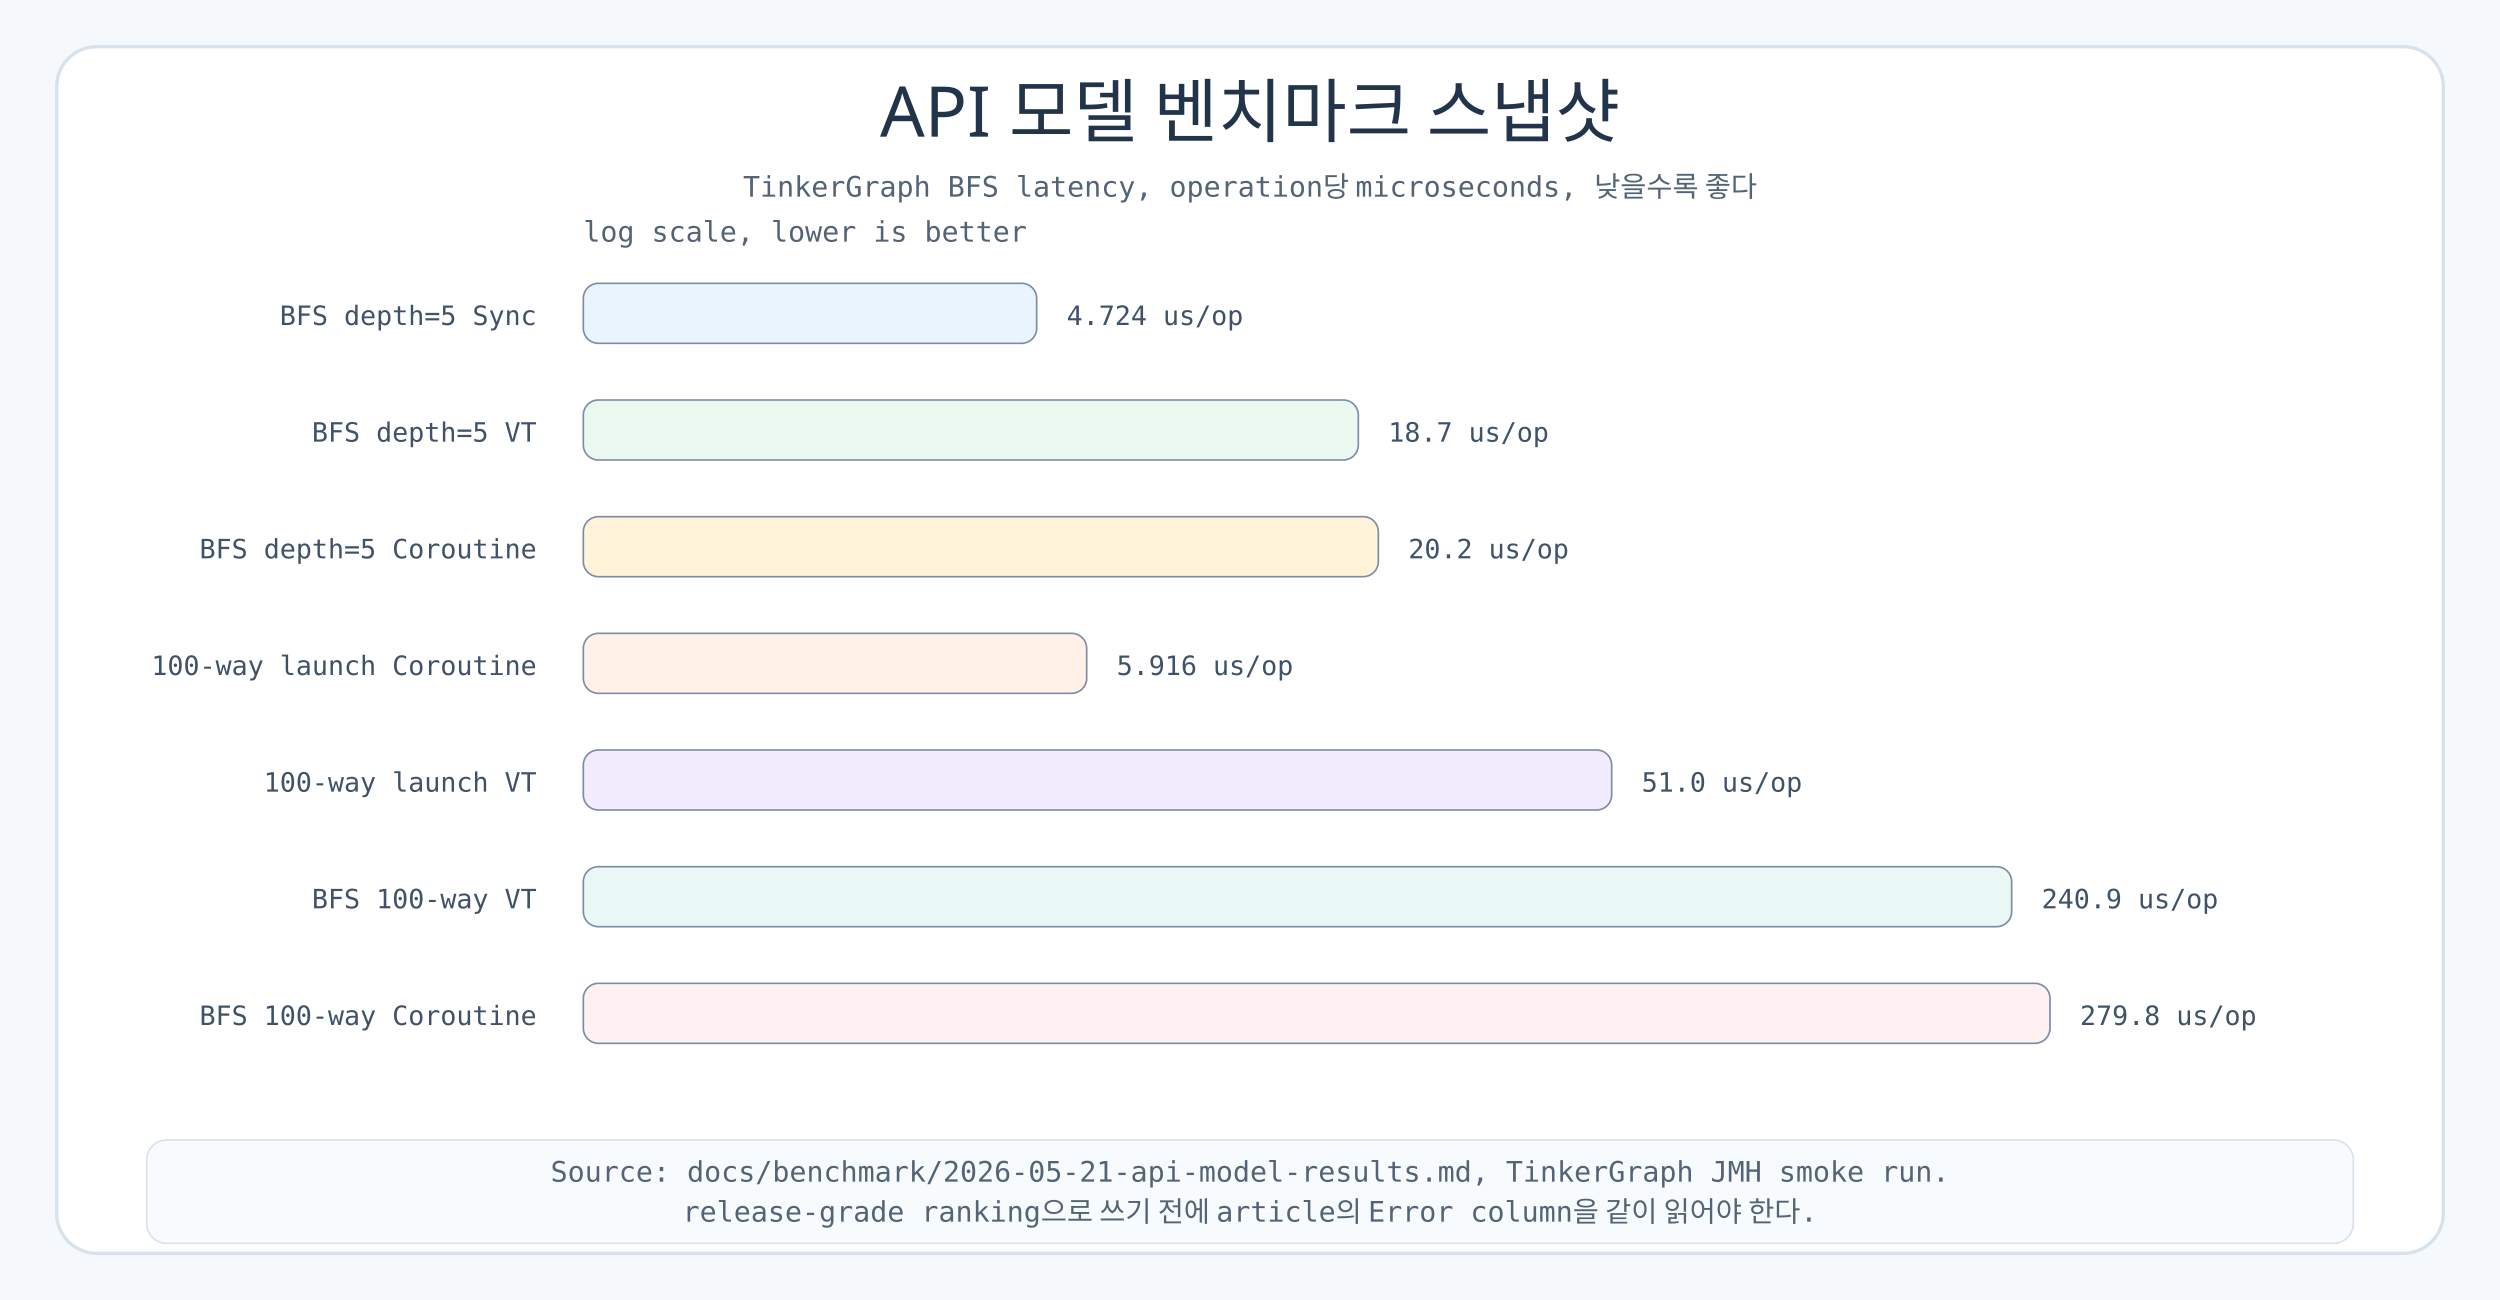
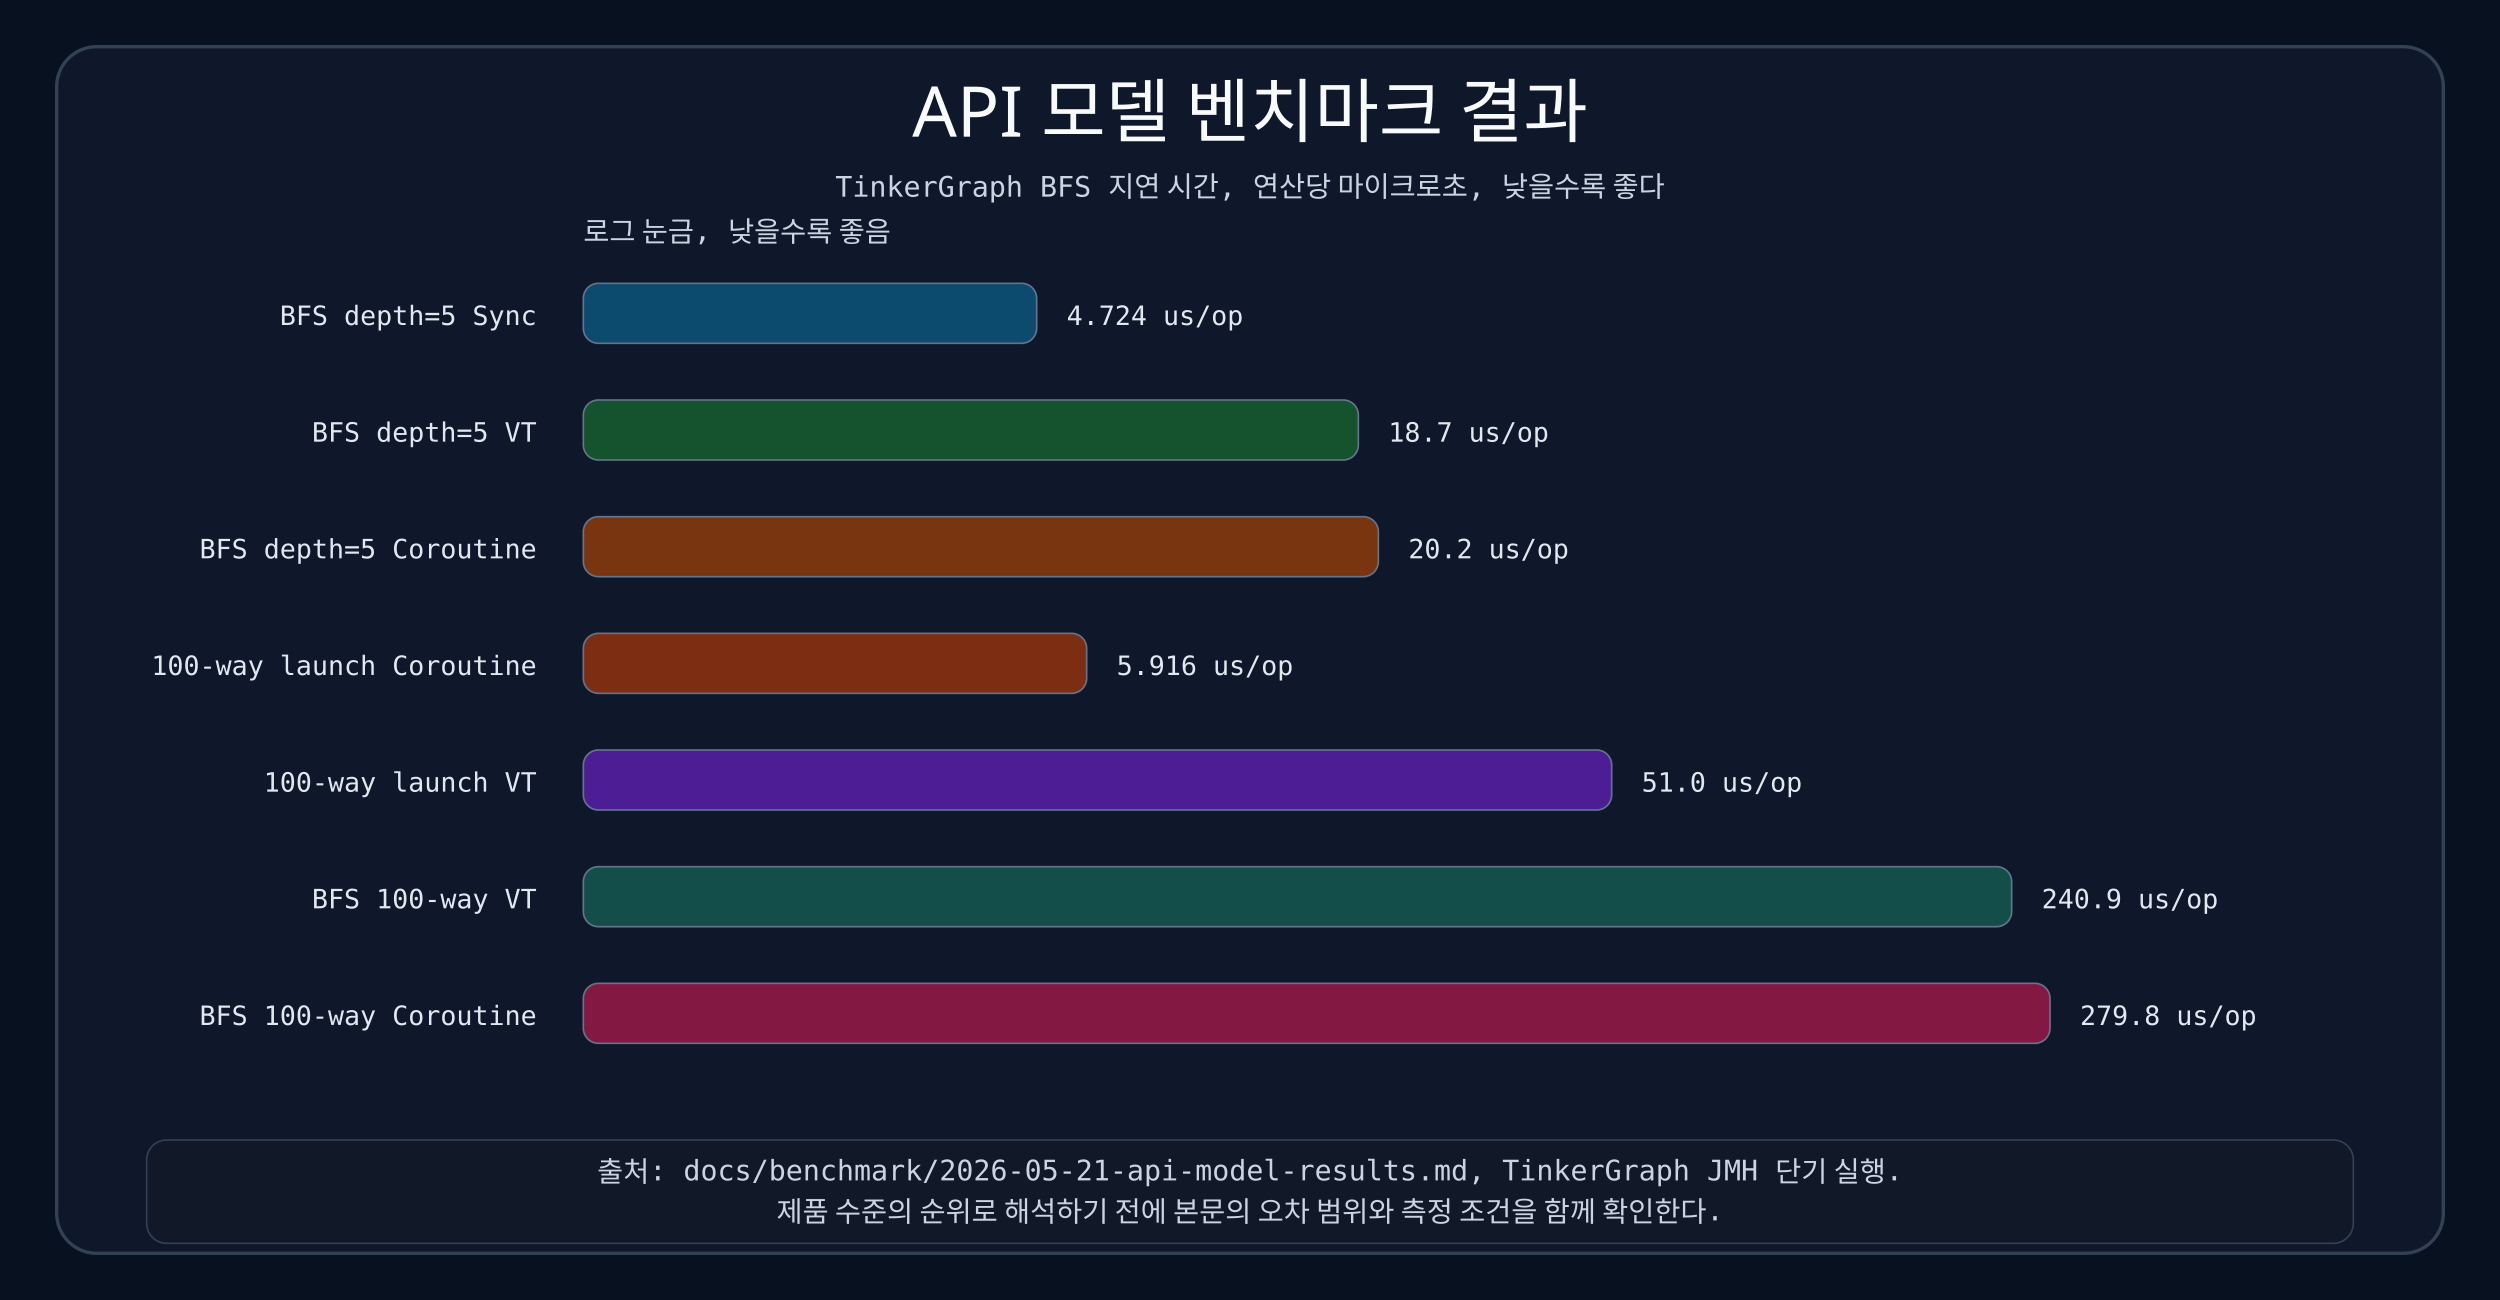
<svg xmlns="http://www.w3.org/2000/svg" width="1500" height="780" viewBox="0 0 1500 780">
  <defs>
    <style>
-     .canvas{fill:#F6F9FC}.frame{fill:#FFFFFF;stroke:#D7E2EC;stroke-width:2}
-     .title{font-family:"goorm Sans","Architects Daughter","Comic Sans MS",sans-serif;font-size:42px;fill:#22344A;font-weight:400}
-     .subtitle,.footer,.axis{font-family:"goorm Sans Code","goorm Sans","Comic Mono","Comic Sans MS",monospace;font-size:17px;fill:#536476;font-weight:400}
-     .nodeTitle,.participant{font-family:"goorm Sans","Architects Daughter","Comic Sans MS",sans-serif;font-size:24px;fill:#22344A;font-weight:400}
-     .nodeBody,.labelText,.num{font-family:"goorm Sans Code","goorm Sans","Comic Mono","Comic Sans MS",monospace;font-size:16px;fill:#3F5269;font-weight:400}
-     .tableTitle{font-family:"goorm Sans","Architects Daughter","Comic Sans MS",sans-serif;font-size:24px;fill:#22344A;font-weight:400}
-     .tableField,.edgeLabel{font-family:"goorm Sans Code","goorm Sans","Comic Mono","Comic Sans MS",monospace;font-size:15px;fill:#3F5269;font-weight:400}
-     .edge{fill:none;stroke:#496A8F;stroke-width:5;stroke-linecap:round;stroke-linejoin:round;marker-end:url(#arrow)}
-     .bus{fill:none;stroke:#496A8F;stroke-width:5;stroke-linecap:round;stroke-linejoin:round}
-     .lifeline{stroke:#91A6BD;stroke-width:2;stroke-dasharray:8 8}
+     .canvas{fill:#07111F}.frame{fill:#0F172A;stroke:#334155;stroke-width:2}
+     .title{font-family:"goorm Sans","Architects Daughter","Comic Sans MS",sans-serif;font-size:42px;fill:#F8FAFC;font-weight:400}
+     .subtitle,.footer,.axis{font-family:"goorm Sans Code","goorm Sans","Comic Mono","Comic Sans MS",monospace;font-size:17px;fill:#CBD5E1;font-weight:400}
+     .nodeTitle,.participant{font-family:"goorm Sans","Architects Daughter","Comic Sans MS",sans-serif;font-size:24px;fill:#F8FAFC;font-weight:400}
+     .nodeBody,.labelText,.num{font-family:"goorm Sans Code","goorm Sans","Comic Mono","Comic Sans MS",monospace;font-size:16px;fill:#E2E8F0;font-weight:400}
+     .tableTitle{font-family:"goorm Sans","Architects Daughter","Comic Sans MS",sans-serif;font-size:24px;fill:#F8FAFC;font-weight:400}
+     .tableField,.edgeLabel{font-family:"goorm Sans Code","goorm Sans","Comic Mono","Comic Sans MS",monospace;font-size:15px;fill:#E2E8F0;font-weight:400}
+     .edge{fill:none;stroke:#60A5FA;stroke-width:5;stroke-linecap:round;stroke-linejoin:round;marker-end:url(#arrow)}
+     .bus{fill:none;stroke:#60A5FA;stroke-width:5;stroke-linecap:round;stroke-linejoin:round}
+     .lifeline{stroke:#64748B;stroke-width:2;stroke-dasharray:8 8}
    g[id]{filter:url(#shadow)}
  </style>
  </defs>
  <rect class="canvas" width="1500" height="780" />
  <rect class="frame" x="34" y="28" width="1432" height="724" rx="24" />
-   <text class="title" x="750" y="82" text-anchor="middle">API 모델 벤치마크 스냅샷</text>
-   <text class="subtitle" x="750" y="118" text-anchor="middle">TinkerGraph BFS latency, operation당 microseconds, 낮을수록 좋다</text>
-   <text class="axis" x="350" y="145">log scale, lower is better</text>
+   <text class="title" x="750" y="82" text-anchor="middle">API 모델 벤치마크 결과</text>
+   <text class="subtitle" x="750" y="118" text-anchor="middle">TinkerGraph BFS 지연 시간, 연산당 마이크로초, 낮을수록 좋다</text>
+   <text class="axis" x="350" y="145">로그 눈금, 낮을수록 좋음</text>
  <g>
    <text class="nodeBody" x="322" y="195" text-anchor="end">BFS depth=5 Sync</text>
-     <rect x="350" y="170" width="272" height="36" rx="9" fill="#EAF4FF" stroke="#7B8CA3" />
+     <rect x="350" y="170" width="272" height="36" rx="9" fill="#0C4A6E" stroke="#64748B" />
    <text class="nodeBody" x="640" y="195">4.724 us/op</text>
  </g>
  <g>
    <text class="nodeBody" x="322" y="265" text-anchor="end">BFS depth=5 VT</text>
-     <rect x="350" y="240" width="465" height="36" rx="9" fill="#EAF8EF" stroke="#7B8CA3" />
+     <rect x="350" y="240" width="465" height="36" rx="9" fill="#14532D" stroke="#64748B" />
    <text class="nodeBody" x="833" y="265">18.7 us/op</text>
  </g>
  <g>
    <text class="nodeBody" x="322" y="335" text-anchor="end">BFS depth=5 Coroutine</text>
-     <rect x="350" y="310" width="477" height="36" rx="9" fill="#FFF4D9" stroke="#7B8CA3" />
+     <rect x="350" y="310" width="477" height="36" rx="9" fill="#78350F" stroke="#64748B" />
    <text class="nodeBody" x="845" y="335">20.2 us/op</text>
  </g>
  <g>
    <text class="nodeBody" x="322" y="405" text-anchor="end">100-way launch Coroutine</text>
-     <rect x="350" y="380" width="302" height="36" rx="9" fill="#FFF0E8" stroke="#7B8CA3" />
+     <rect x="350" y="380" width="302" height="36" rx="9" fill="#7C2D12" stroke="#64748B" />
    <text class="nodeBody" x="670" y="405">5.916 us/op</text>
  </g>
  <g>
    <text class="nodeBody" x="322" y="475" text-anchor="end">100-way launch VT</text>
-     <rect x="350" y="450" width="617" height="36" rx="9" fill="#F3ECFF" stroke="#7B8CA3" />
+     <rect x="350" y="450" width="617" height="36" rx="9" fill="#4C1D95" stroke="#64748B" />
    <text class="nodeBody" x="985" y="475">51.0 us/op</text>
  </g>
  <g>
    <text class="nodeBody" x="322" y="545" text-anchor="end">BFS 100-way VT</text>
-     <rect x="350" y="520" width="857" height="36" rx="9" fill="#E9F7F5" stroke="#7B8CA3" />
+     <rect x="350" y="520" width="857" height="36" rx="9" fill="#134E4A" stroke="#64748B" />
    <text class="nodeBody" x="1225" y="545">240.9 us/op</text>
  </g>
  <g>
    <text class="nodeBody" x="322" y="615" text-anchor="end">BFS 100-way Coroutine</text>
-     <rect x="350" y="590" width="880" height="36" rx="9" fill="#FFF0F1" stroke="#7B8CA3" />
+     <rect x="350" y="590" width="880" height="36" rx="9" fill="#831843" stroke="#64748B" />
    <text class="nodeBody" x="1248" y="615">279.8 us/op</text>
  </g>
-   <rect x="88" y="684" width="1324" height="62" rx="12" fill="#F8FBFE" stroke="#D7E2EC" />
-   <text class="footer" x="750" y="709" text-anchor="middle">Source: docs/benchmark/2026-05-21-api-model-results.md, TinkerGraph JMH smoke run.</text>
-   <text class="footer" x="750" y="733" text-anchor="middle">release-grade ranking으로 쓰기 전에 article의 Error column을 같이 읽어야 한다.</text>
+   <rect x="88" y="684" width="1324" height="62" rx="12" fill="#111827" stroke="#334155" />
+   <text class="footer" x="750" y="709" text-anchor="middle">출처: docs/benchmark/2026-05-21-api-model-results.md, TinkerGraph JMH 단기 실행.</text>
+   <text class="footer" x="750" y="733" text-anchor="middle">제품 수준의 순위로 해석하기 전에 본문의 오차 범위와 측정 조건을 함께 확인한다.</text>
</svg>
